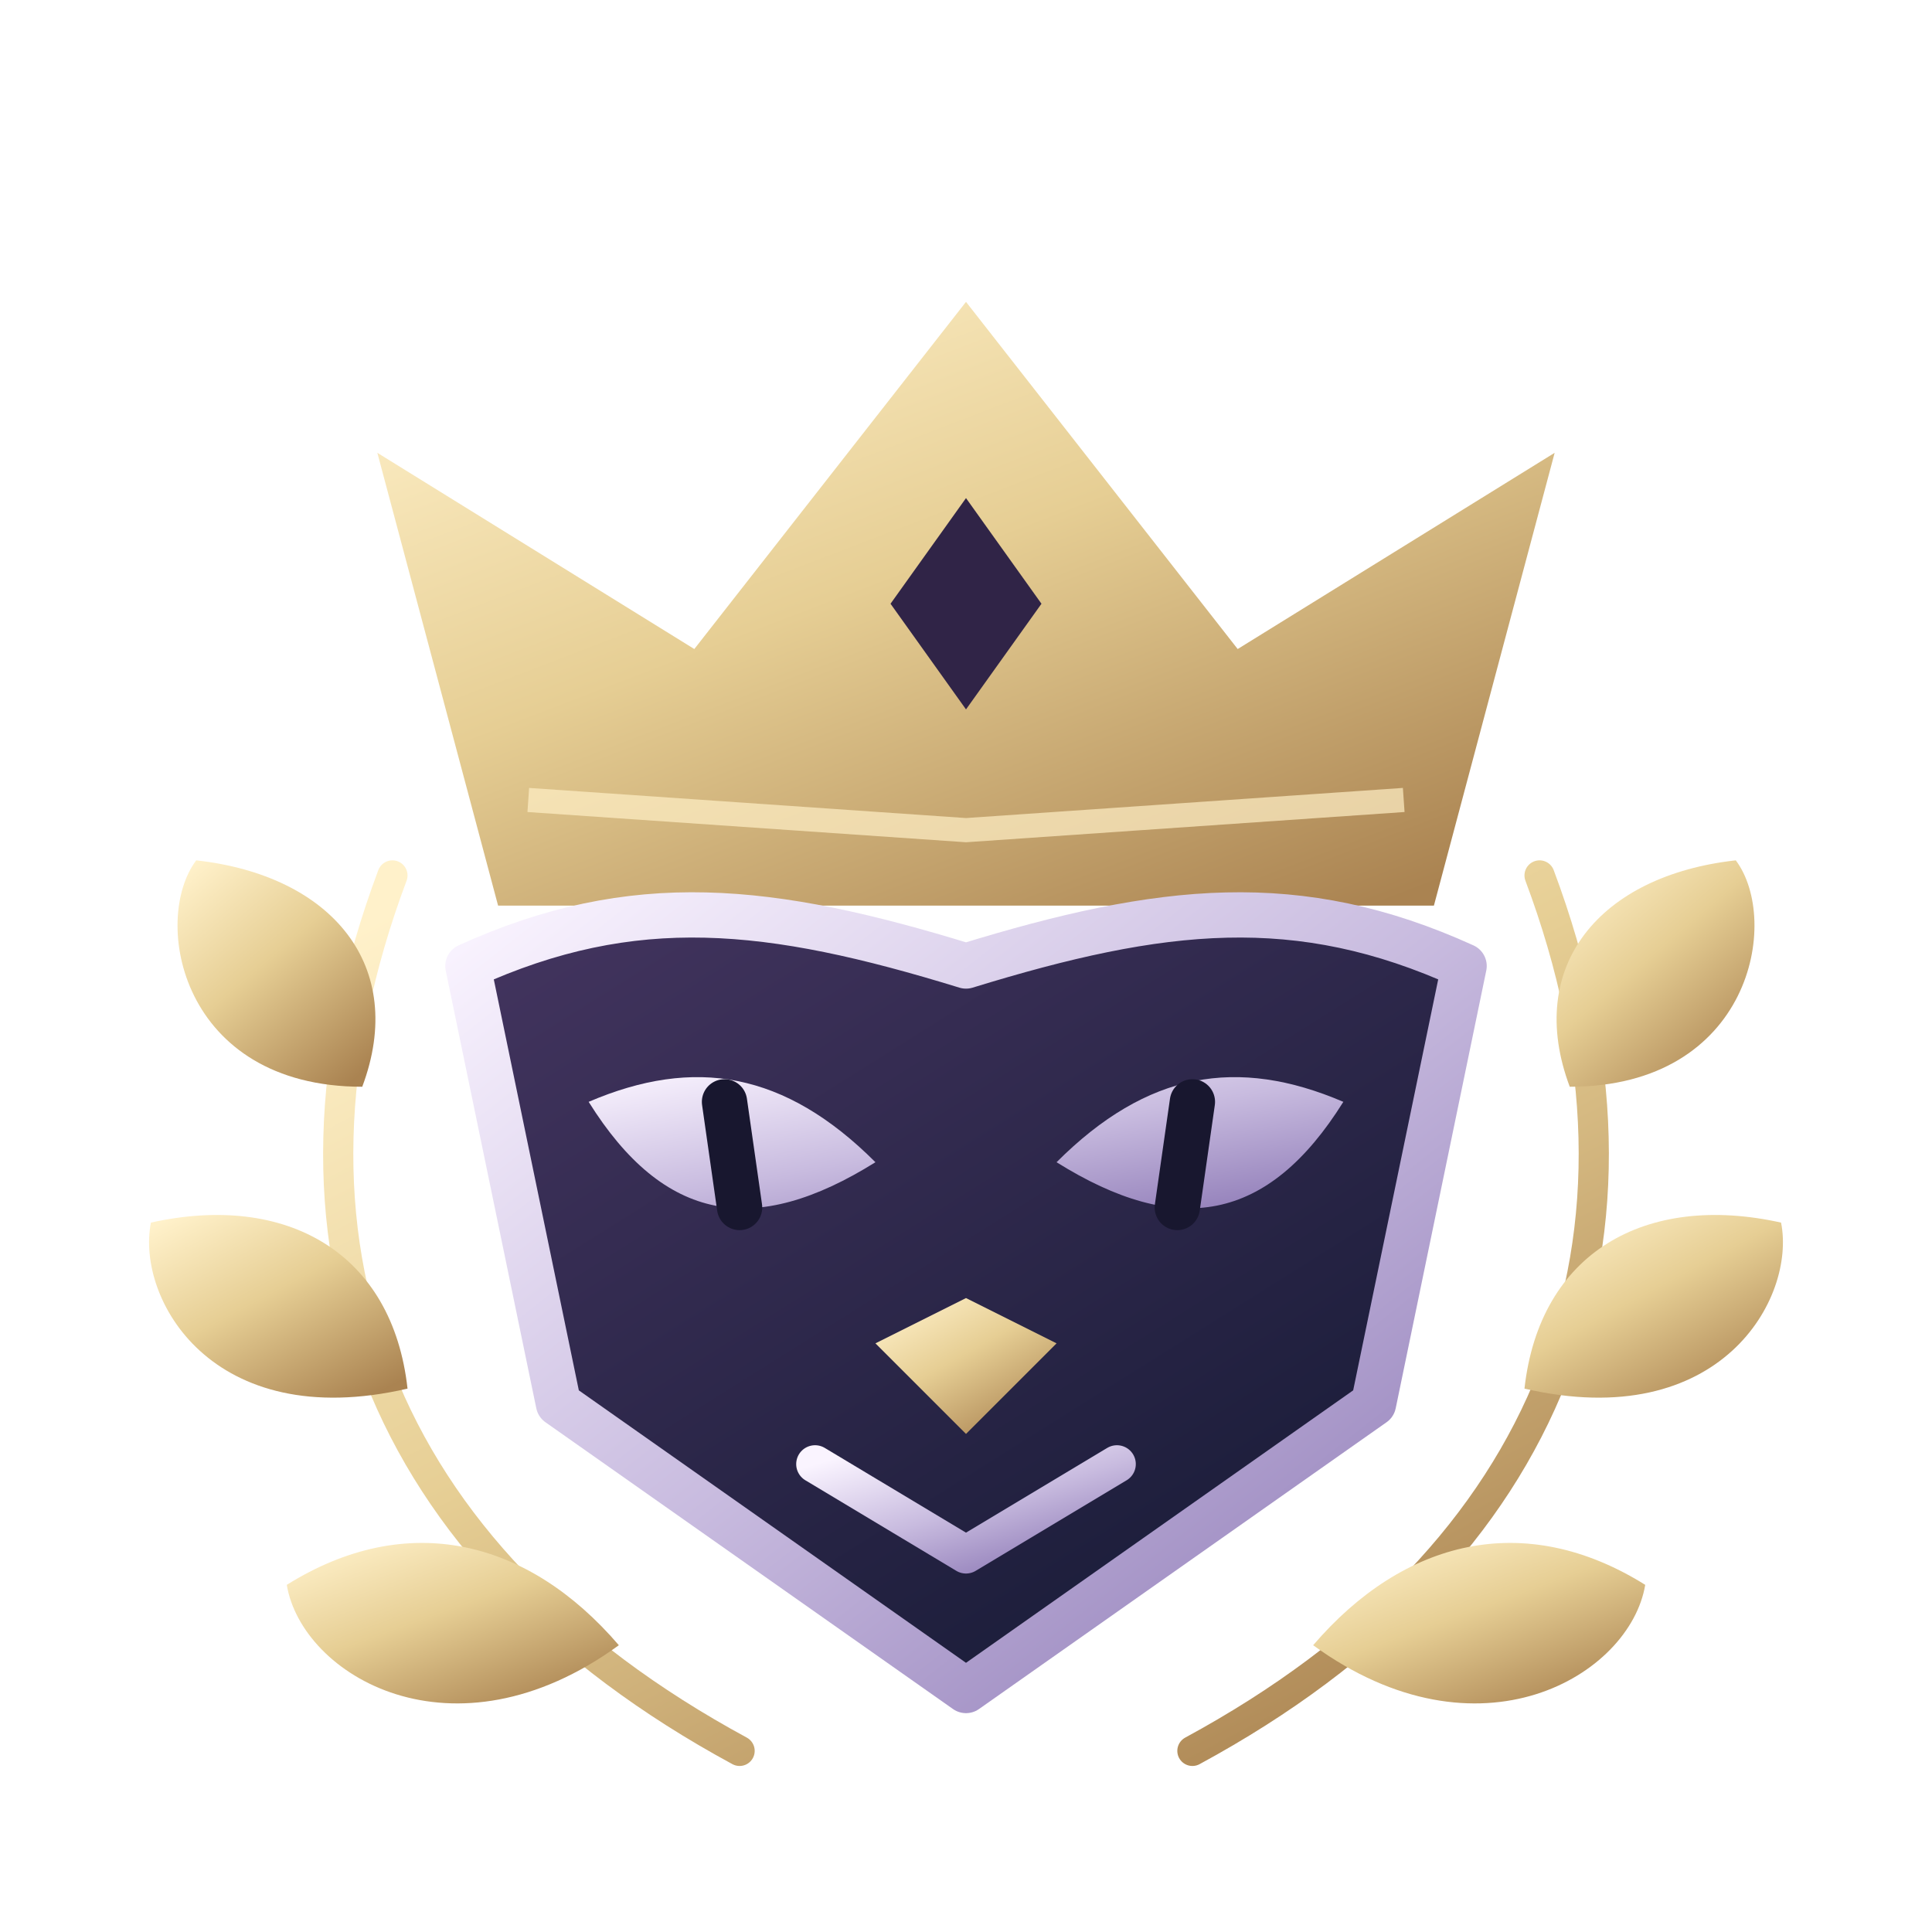
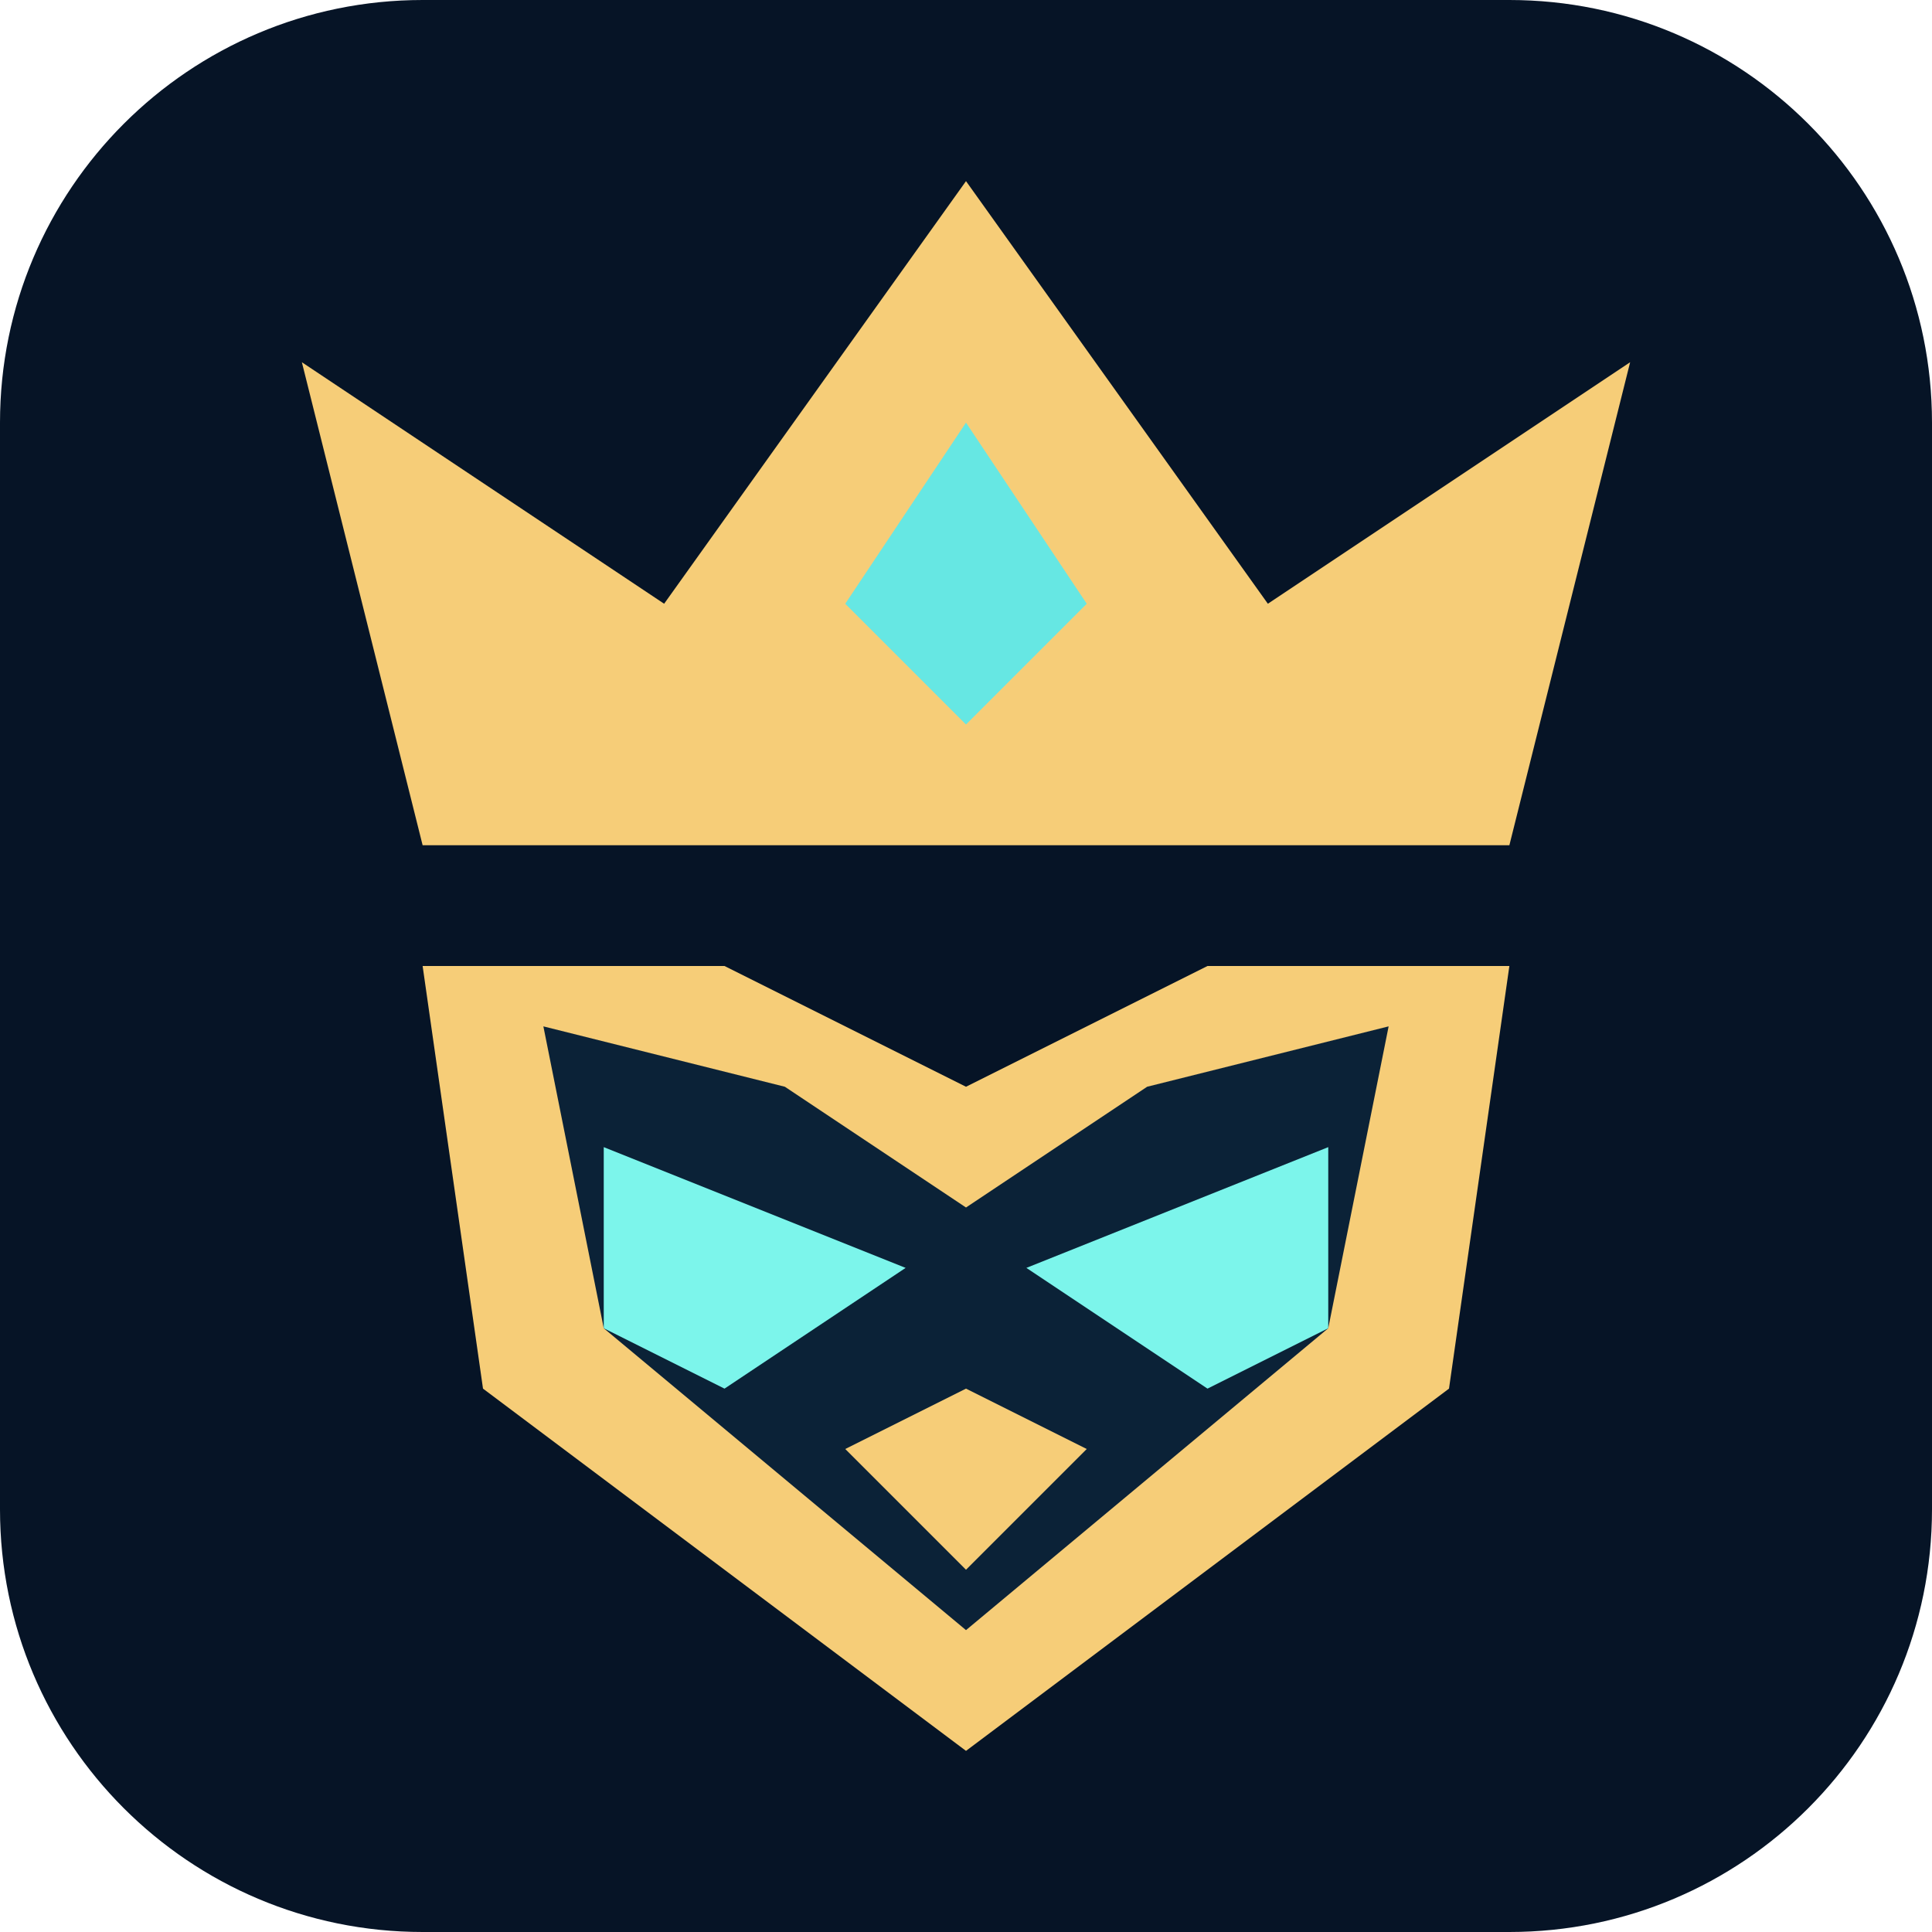
- <svg xmlns="http://www.w3.org/2000/svg" width="256" height="256" viewBox="0 0 128 128" role="img" aria-labelledby="brand-crest-title" color="#e8e3f1">
-   <defs>
-     <linearGradient id="crest-gold" x1=".1" y1="0" x2=".85" y2="1">
-       <stop stop-color="#fff1ca" />
-       <stop offset=".45" stop-color="#e6ce94" />
-       <stop offset="1" stop-color="#aa8351" />
-     </linearGradient>
-     <linearGradient id="crest-silver" x1="0" y1="0" x2="1" y2="1">
-       <stop stop-color="#faf4ff" />
-       <stop offset=".5" stop-color="#c8bbdf" />
-       <stop offset="1" stop-color="#8c78b5" />
-     </linearGradient>
-     <linearGradient id="crest-face" x1="0" y1="0" x2=".8" y2="1">
-       <stop stop-color="#443560" />
-       <stop offset="1" stop-color="#161a35" />
-     </linearGradient>
-   </defs>
-   <path d="M26 58c-9 24-1 45 23 58m53-58c9 24 1 45-23 58" fill="none" stroke="url(#crest-gold)" stroke-width="2" stroke-linecap="round" />
-   <g fill="url(#crest-gold)">
-     <path d="M24 72C12 72 10 61 13 57c9 1 14 7 11 15Z" />
-     <path d="M27 92C14 95 9 86 10 81c9-2 16 2 17 11Z" />
-     <path d="M41 109c-11 8-21 2-22-4 8-5 16-3 22 4Z" />
-     <path d="M104 72c12 0 14-11 11-15-9 1-14 7-11 15Z" />
-     <path d="M101 92c13 3 18-6 17-11-9-2-16 2-17 11Z" />
-     <path d="M87 109c11 8 21 2 22-4-8-5-16-3-22 4Z" />
-   </g>
-   <path d="m25 30 21 13 18-23 18 23 21-13-8 30H33Z" fill="url(#crest-gold)" />
-   <path d="m35 53 29 2 29-2" fill="none" stroke="#fff0c6" stroke-opacity=".7" stroke-width="1.6" />
-   <path d="m64 33 5 7-5 7-5-7Z" fill="#302447" />
-   <path d="M31 64c11-5 20-4 33 0 13-4 22-5 33 0l-6 29-27 19-27-19Z" fill="url(#crest-face)" stroke="url(#crest-silver)" stroke-width="3" stroke-linejoin="round" />
-   <path d="M39 73c7-3 13-2 19 4-8 5-14 4-19-4Zm50 0c-7-3-13-2-19 4 8 5 14 4 19-4Z" fill="url(#crest-silver)" />
-   <path d="m48 73 1 7m30-7-1 7" fill="none" stroke="#18172f" stroke-width="3" stroke-linecap="round" />
-   <path d="m64 86 6 3-6 6-6-6Z" fill="url(#crest-gold)" />
-   <path d="m54 97 10 6 10-6" fill="none" stroke="url(#crest-silver)" stroke-width="2.5" stroke-linecap="round" stroke-linejoin="round" />
+ <svg xmlns="http://www.w3.org/2000/svg" width="128" height="128" viewBox="0 0 32 32" role="img" aria-labelledby="beast-king-icon-title">
+   <rect width="32" height="32" rx="7" fill="#061426" />
+   <path d="m5 6 6 4 5-7 5 7 6-4-2 8H7Z" fill="#f6cd78" />
+   <path d="m16 7 2 3-2 2-2-2Z" fill="#66e7e3" />
+   <path d="m7 16 5 0 4 2 4-2h5l-1 7-8 6-8-6Z" fill="#f6cd78" />
+   <path d="m9 17 4 1 3 2 3-2 4-1-1 5-6 5-6-5Z" fill="#0b2237" />
+   <path d="m10 19 5 2-3 2-2-1Zm12 0-5 2 3 2 2-1Z" fill="#7cf5eb" />
+   <path d="m14 24 2-1 2 1-2 2Z" fill="#f6cd78" />
</svg>
